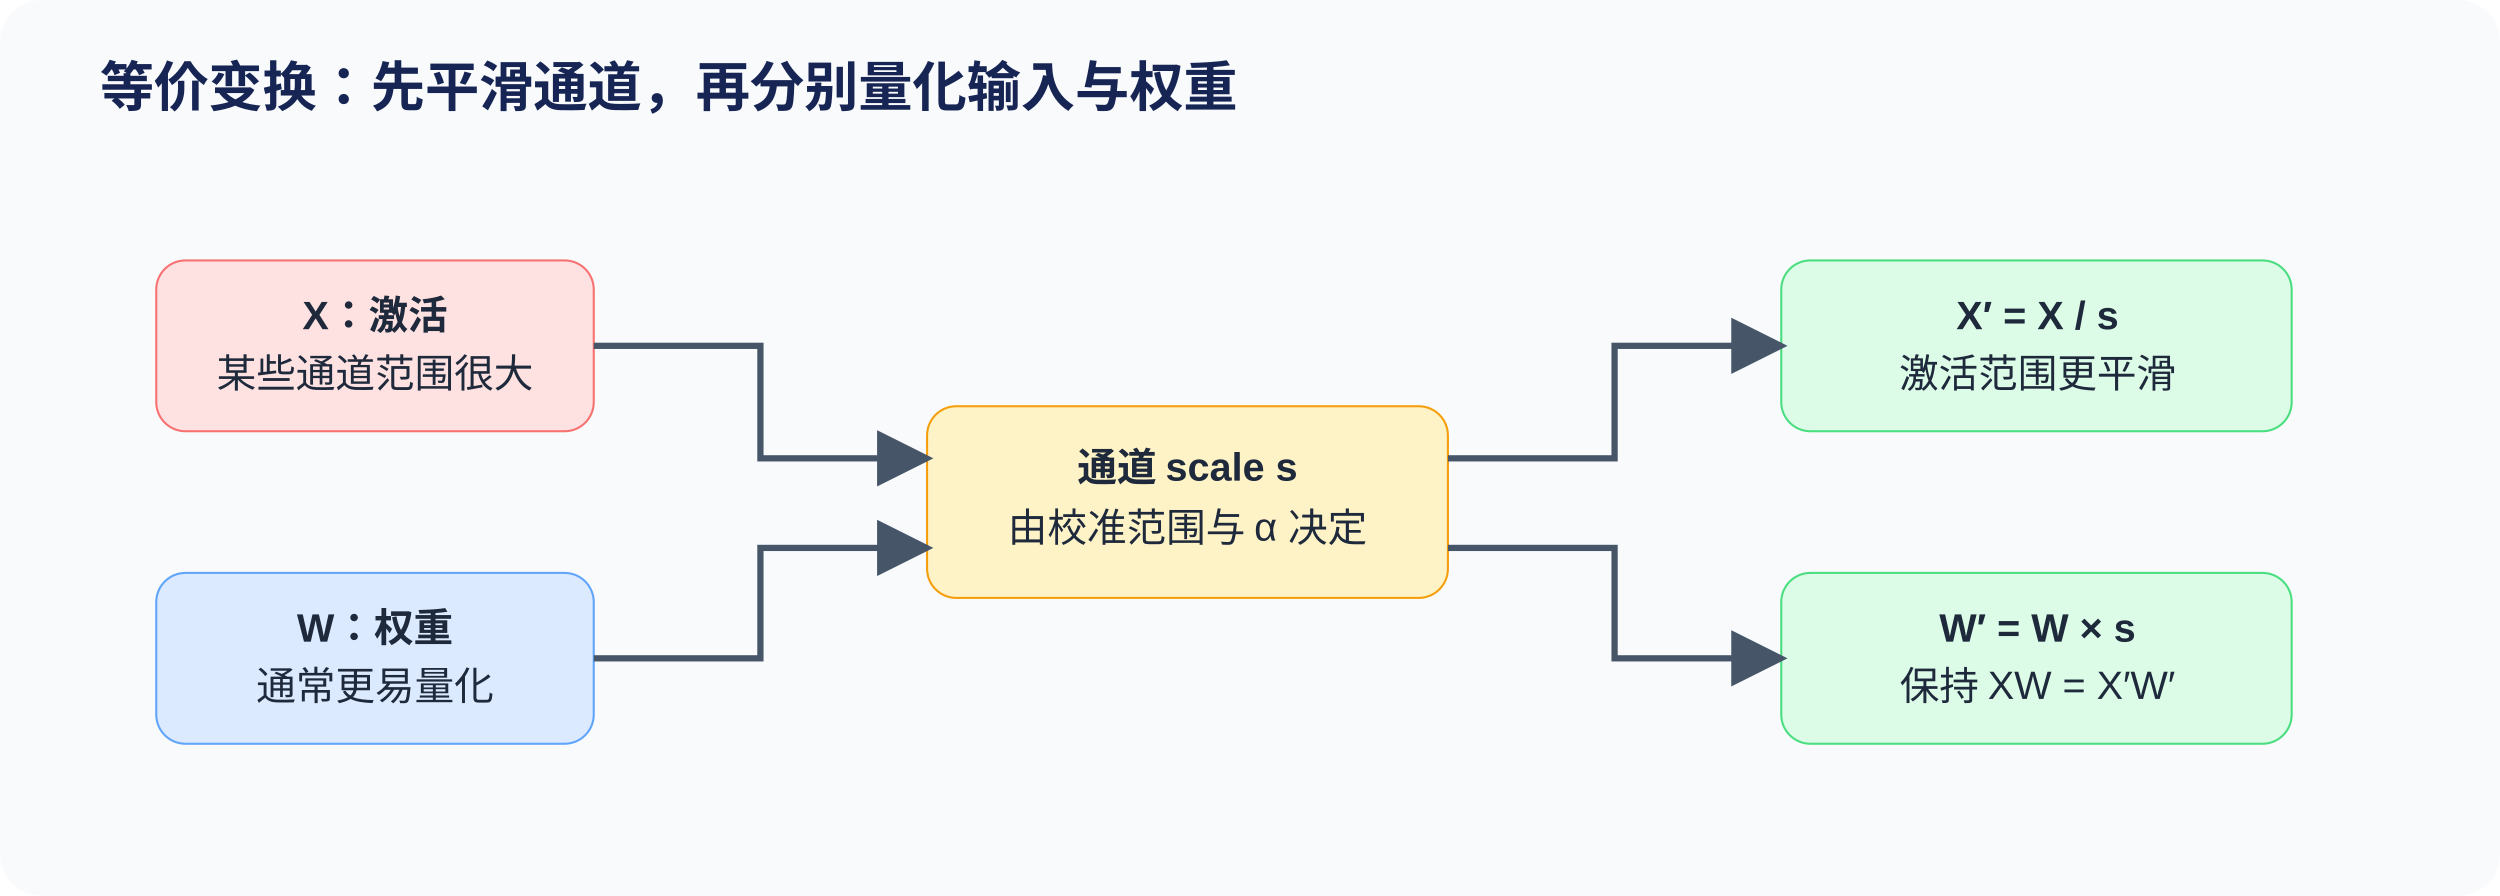
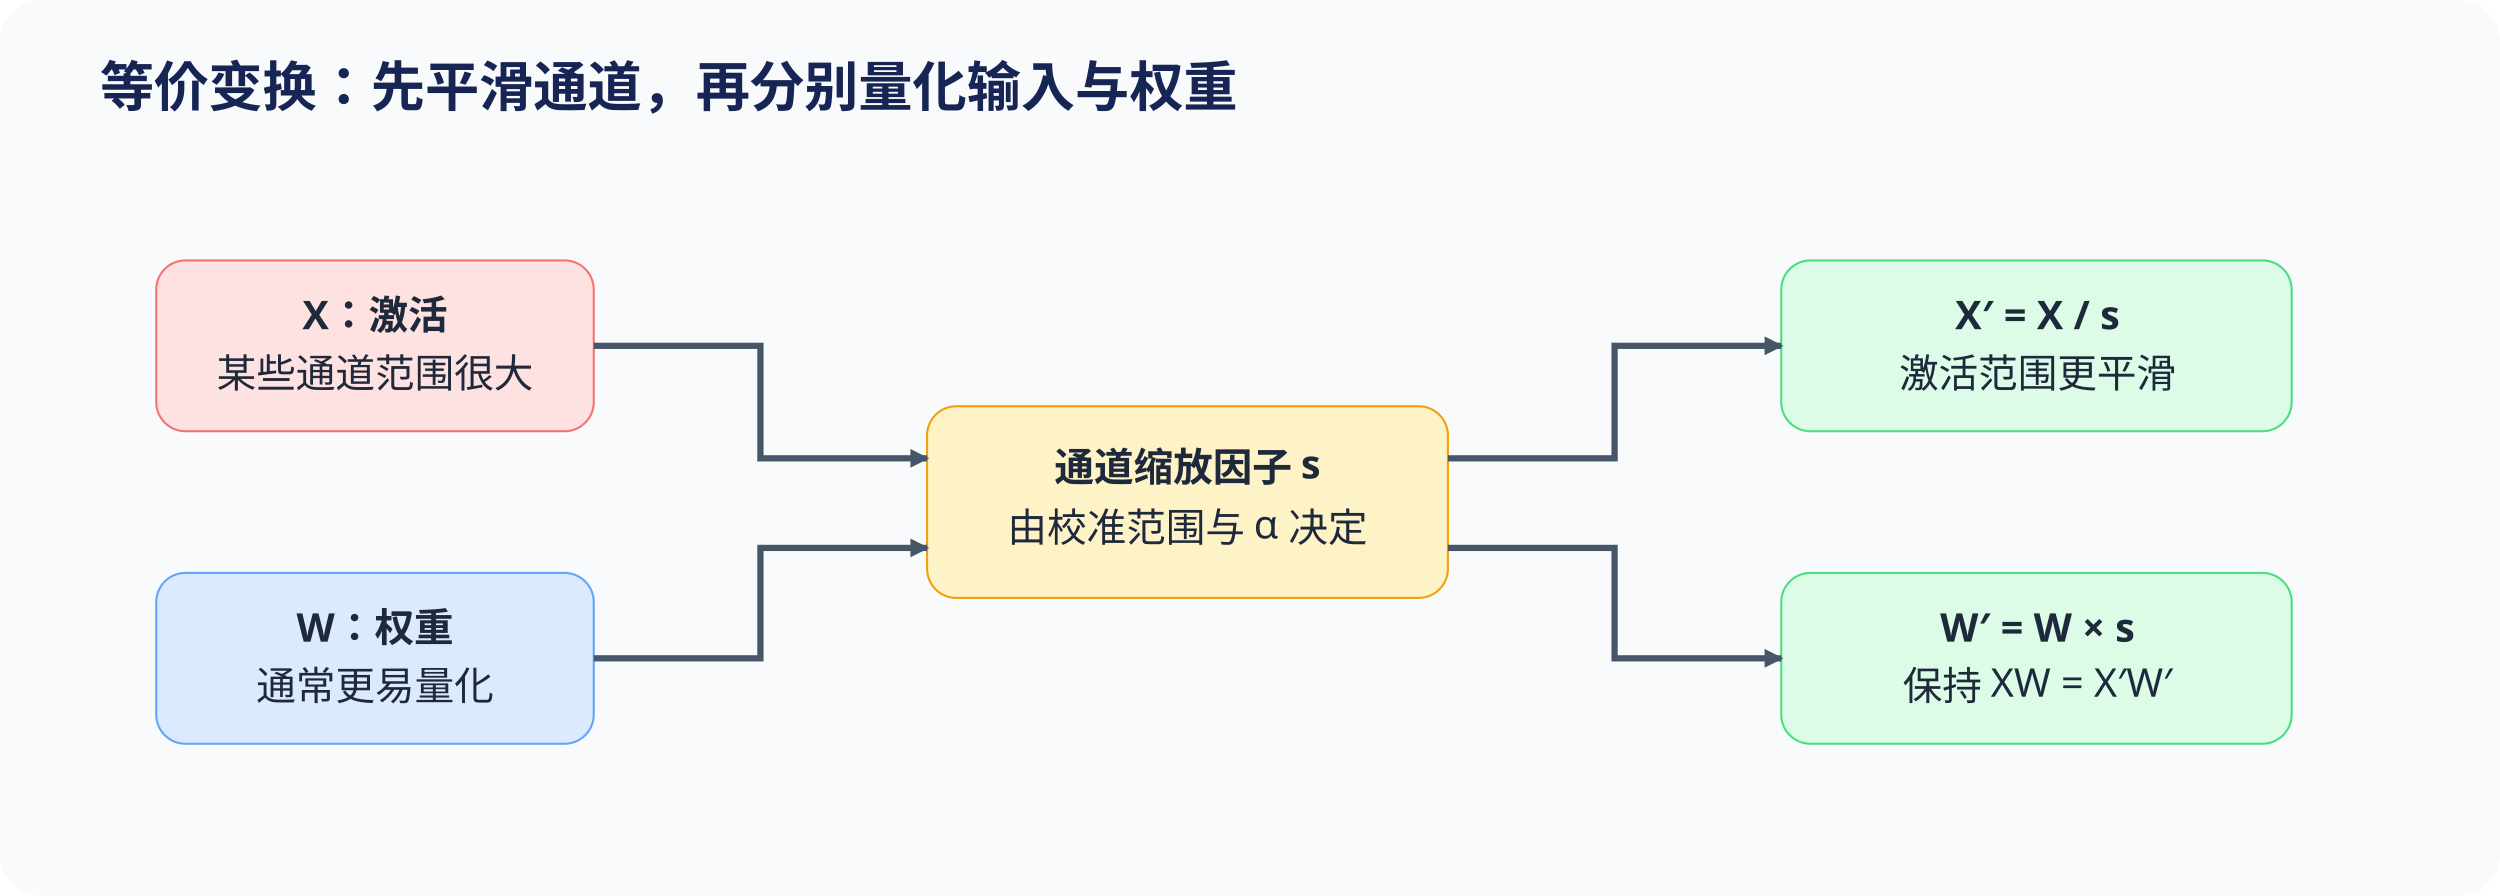
- <svg xmlns="http://www.w3.org/2000/svg" width="1200" height="430" viewBox="0 0 1200 430">
+ <svg xmlns="http://www.w3.org/2000/svg" width="1200" height="430" viewBox="0 0 1200 430" role="img" aria-labelledby="title desc">
  <defs>
-     <marker id="a" markerWidth="9" markerHeight="9" refX="8" refY="4.5" orient="auto">
+     <marker id="a" markerUnits="userSpaceOnUse" markerWidth="9" markerHeight="9" refX="8" refY="4.5" orient="auto">
      <path d="M0,0 L9,4.5 L0,9 Z" fill="#475569" />
    </marker>
  </defs>
  <rect width="1200" height="430" rx="20" fill="#f8fafc" />
-   <text x="48" y="51" font-family="Arial" font-size="26" font-weight="700" fill="#172554">等价变换：先平滑通道，再分别量化输入与权重</text>
-   <g font-family="Arial" font-size="19" text-anchor="middle" fill="#1e293b">
+   <text x="48" y="51" font-family="Noto Sans SC, Microsoft YaHei, sans-serif" font-size="26" font-weight="700" fill="#172554">等价变换：先平滑通道，再分别量化输入与权重</text>
+   <g font-family="Noto Sans SC, Microsoft YaHei, sans-serif" font-size="19" text-anchor="middle" fill="#1e293b">
    <rect x="75" y="125" width="210" height="82" rx="14" fill="#fee2e2" stroke="#f87171" />
    <text x="180" y="158" font-weight="700">X：激活</text>
    <text x="180" y="186">某些通道范围很大</text>
    <rect x="75" y="275" width="210" height="82" rx="14" fill="#dbeafe" stroke="#60a5fa" />
    <text x="180" y="308" font-weight="700">W：权重</text>
    <text x="180" y="336">通常更易量化</text>
    <rect x="445" y="195" width="250" height="92" rx="14" fill="#fef3c7" stroke="#f59e0b" />
-     <text x="570" y="231" font-weight="700">通道 scale s</text>
+     <text x="570" y="231" font-weight="700">通道缩放因子 s</text>
    <text x="570" y="260">由校准范围与 α 决定</text>
    <rect x="855" y="125" width="245" height="82" rx="14" fill="#dcfce7" stroke="#4ade80" />
    <text x="978" y="158" font-weight="700">X′ = X / s</text>
    <text x="978" y="186">激活范围更平滑</text>
    <rect x="855" y="275" width="245" height="82" rx="14" fill="#dcfce7" stroke="#4ade80" />
    <text x="978" y="308" font-weight="700">W′ = W × s</text>
    <text x="978" y="336">保持 XW = X′W′</text>
  </g>
  <g stroke="#475569" stroke-width="3" fill="none" marker-end="url(#a)">
    <path d="M285 166 H365 V220 H445" />
    <path d="M285 316 H365 V263 H445" />
    <path d="M695 220 H775 V166 H855" />
    <path d="M695 263 H775 V316 H855" />
  </g>
</svg>
